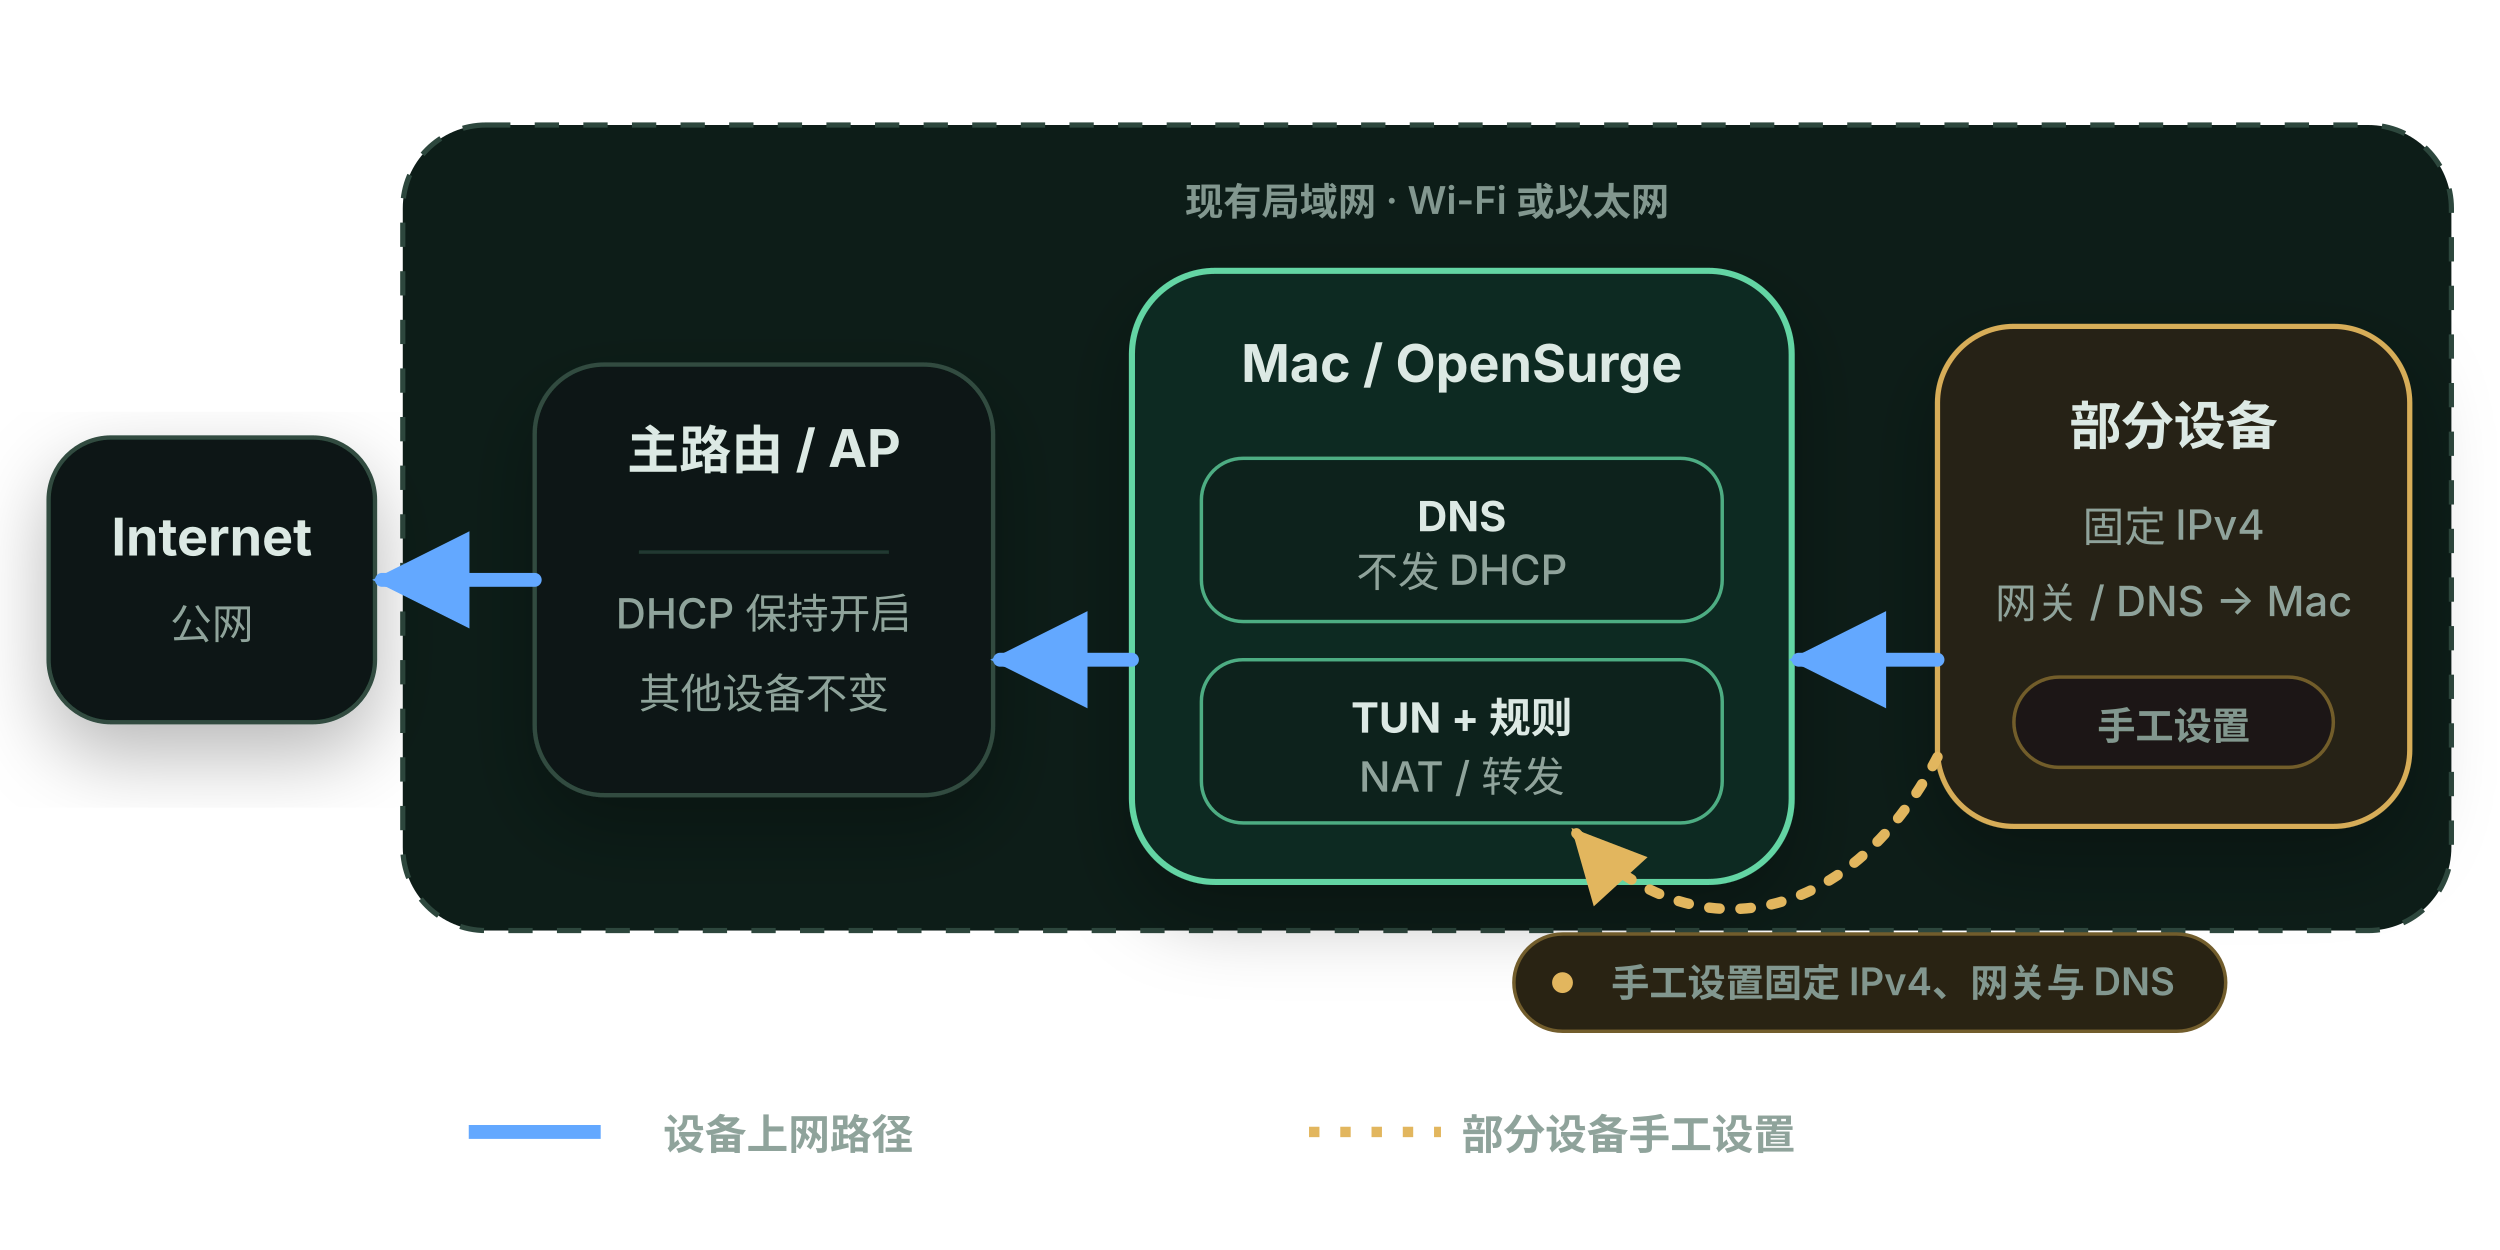
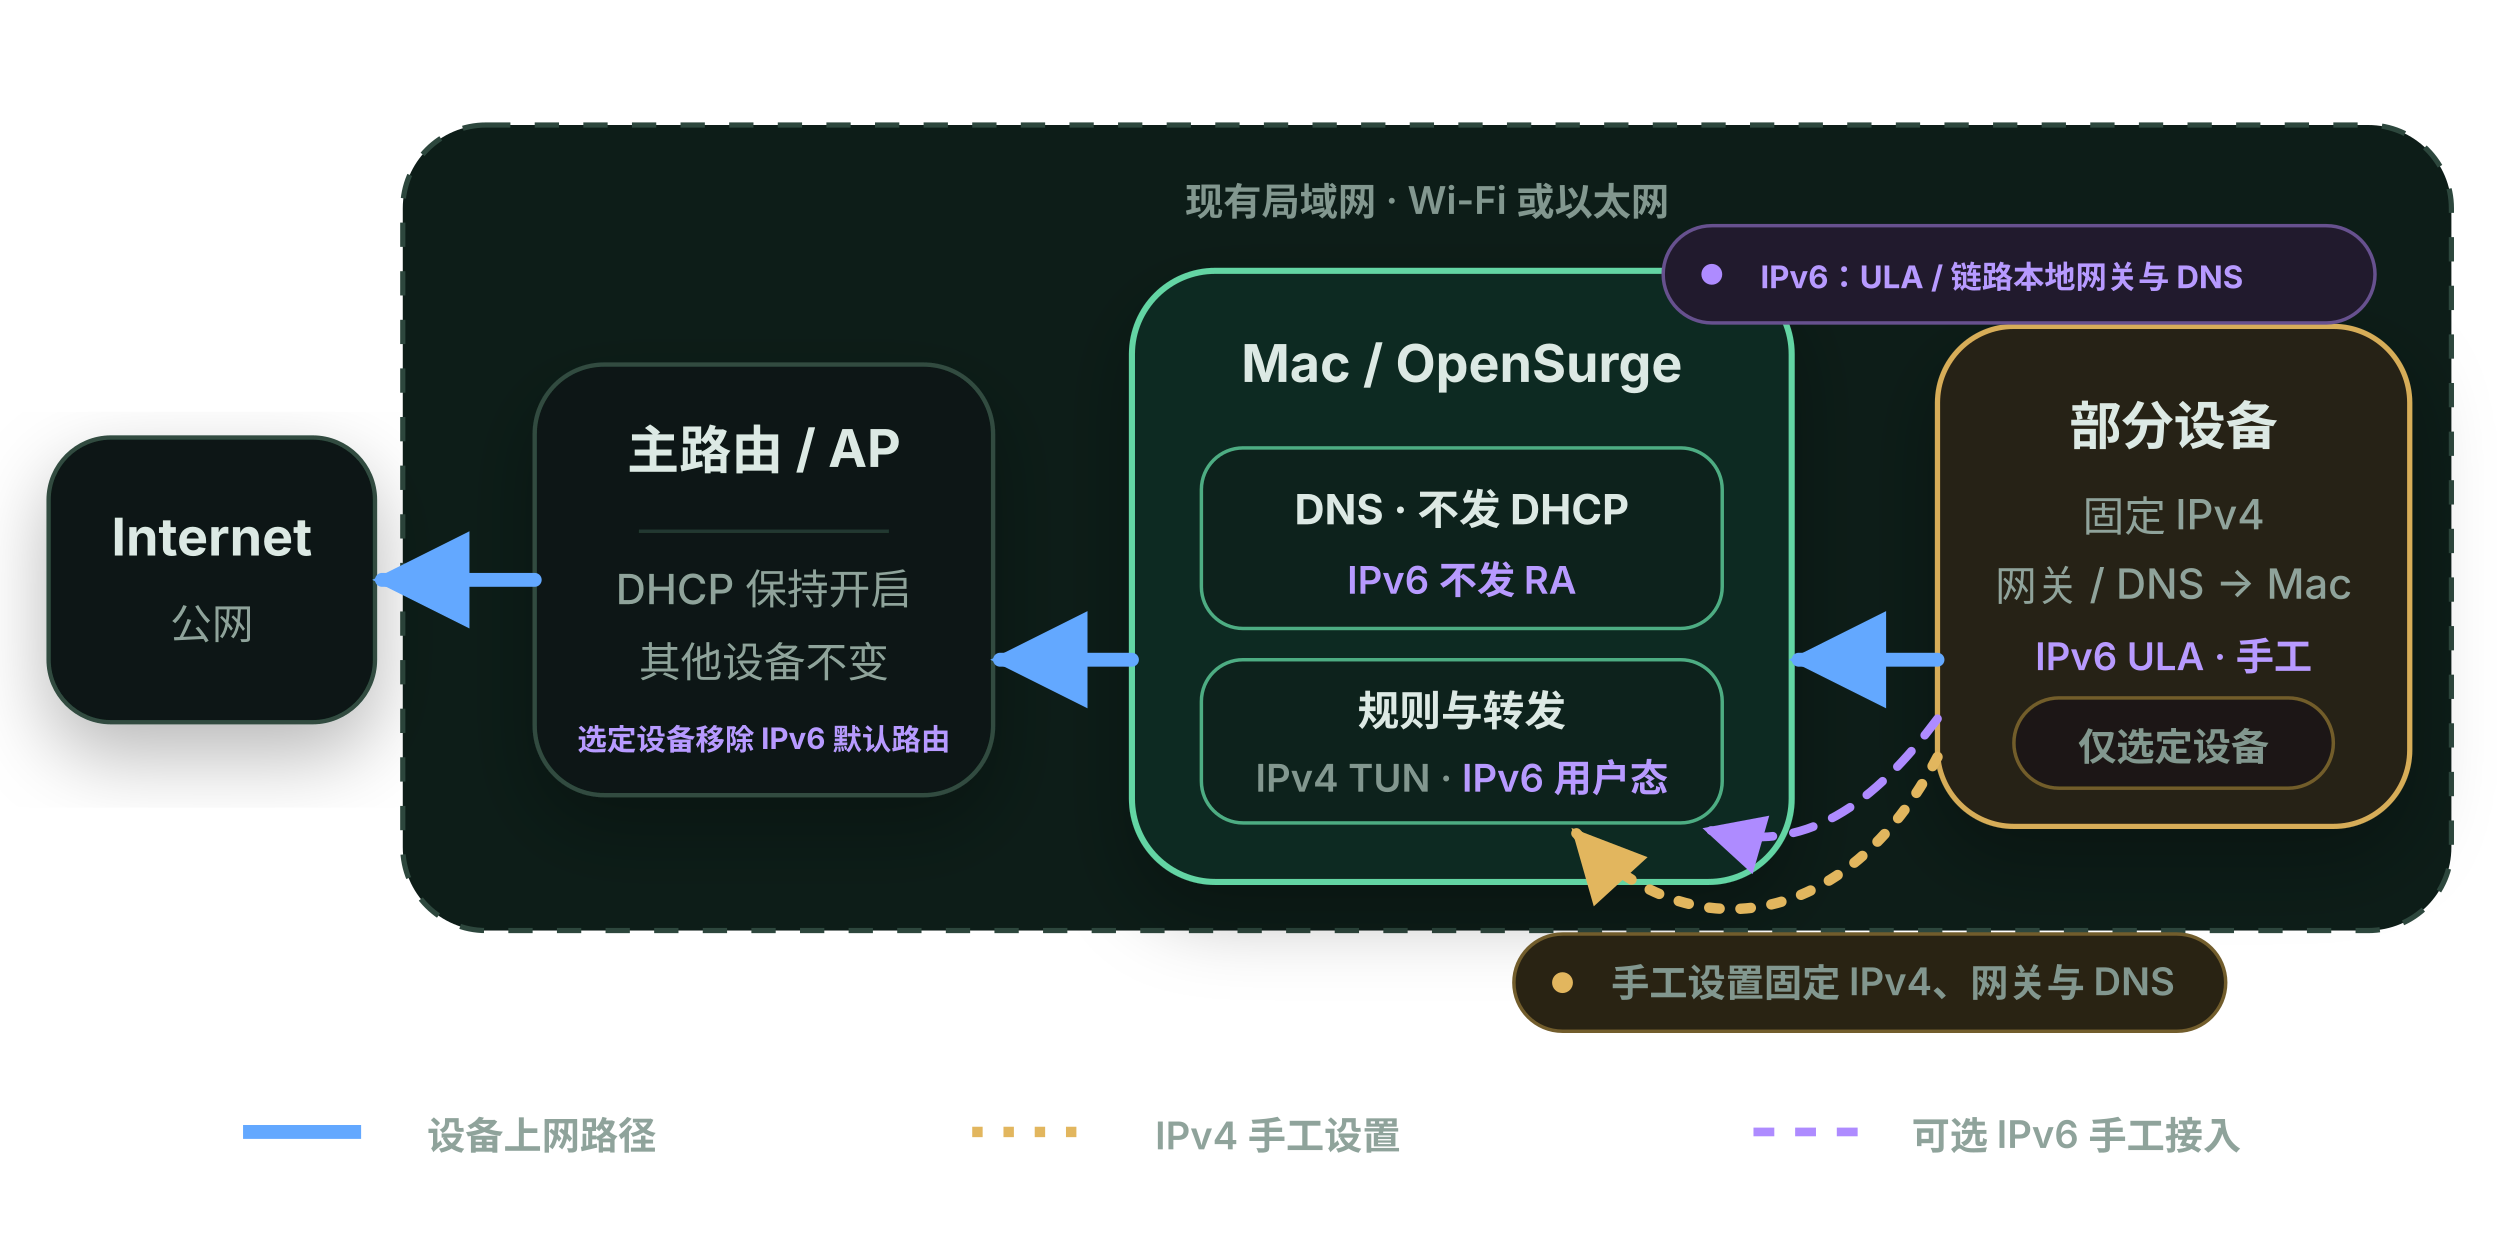
<svg xmlns="http://www.w3.org/2000/svg" viewBox="0 0 720 360">
  <defs>
    <filter id="shadow" x="-20%" y="-20%" width="140%" height="150%">
      <feDropShadow dx="0" dy="9" stdDeviation="11" flood-color="#000" flood-opacity=".28" />
    </filter>
    <marker id="traffic" viewBox="0 0 10 10" refX="9" refY="5" markerWidth="7" markerHeight="7" orient="auto">
      <path d="M0 0 10 5 0 10Z" fill="#63a8ff" />
    </marker>
    <marker id="manual" viewBox="0 0 10 10" refX="9" refY="5" markerWidth="7" markerHeight="7" orient="auto">
      <path d="M0 0 10 5 0 10Z" fill="#e2b65e" />
    </marker>
+     <marker id="ipv6-manual" viewBox="0 0 10 10" refX="9" refY="5" markerWidth="7" markerHeight="7" orient="auto">
+       <path d="M0 0 10 5 0 10Z" fill="#ae8bff" />
+     </marker>
    <style>
      text{font-family:-apple-system,BlinkMacSystemFont,"Segoe UI","PingFang SC",sans-serif;text-anchor:middle;fill:#dce9e4}
-       .title{font-size:15px;font-weight:700}.small{font-size:12px;font-weight:500;fill:#8fa39b}.micro{font-size:11px;font-weight:600;fill:#82978f}.module{font-size:12px;font-weight:650}.legend{font-size:12px;font-weight:600;fill:#8fa39b}
+       .title{font-size:15px;font-weight:700}.small{font-size:12px;font-weight:500;fill:#8fa39b}.micro{font-size:11px;font-weight:600;fill:#82978f}.module{font-size:12px;font-weight:650}.legend{font-size:11px;font-weight:600;fill:#8fa39b}.ipv6{fill:#b79aff}.setup-note{font-size:9.5px;font-weight:650;fill:#82978f}.ipv6-note{font-size:9px;font-weight:650;fill:#b79aff}.router-ipv6-note{font-size:8.5px;font-weight:650;fill:#b79aff}
    </style>
  </defs>
  <rect x="116" y="36" width="590" height="232" rx="24" fill="#0d1d18" stroke="#2d473d" stroke-width="1.5" stroke-dasharray="7 7" />
  <text class="micro" x="411" y="62">现有局域网 · Wi-Fi 或以太网</text>
  <g filter="url(#shadow)">
    <rect x="14" y="126" width="94" height="82" rx="18" fill="#0a1713" stroke="#304b40" stroke-width="1.25" />
    <text class="title" x="61" y="160">Internet</text>
    <text class="small" x="61" y="184">公网</text>
  </g>
  <g filter="url(#shadow)">
    <rect x="154" y="105" width="132" height="124" rx="20" fill="#0a1713" stroke="#304b40" stroke-width="1.25" />
    <text class="title" x="220" y="135">主路由 / AP</text>
-     <path d="M184 159h72" stroke="#223930" />
-     <text class="small" x="220" y="181">DHCP 保持开启</text>
-     <text class="small" x="220" y="204">其他设备不变</text>
+     <path d="M184 153h72" stroke="#223930" />
+     <text class="small" x="220" y="174">DHCP 保持开启</text>
+     <text class="small" x="220" y="195">其他设备不变</text>
+     <text class="router-ipv6-note" x="220" y="216">选定设备移除 IPv6 默认路由</text>
  </g>
  <g filter="url(#shadow)">
    <rect x="326" y="78" width="190" height="176" rx="24" fill="#102a21" stroke="#63d5a4" stroke-width="1.75" />
    <text class="title" x="421" y="110">Mac / OpenSurge</text>
-     <rect x="346" y="132" width="150" height="47" rx="12" fill="#0d201a" stroke="#4dad83" stroke-width="1" />
-     <text class="module" x="421" y="153">DNS</text>
-     <text class="small" x="421" y="169">不发 DHCP</text>
+     <rect x="346" y="129" width="150" height="52" rx="12" fill="#0d201a" stroke="#4dad83" stroke-width="1" />
+     <text class="module" x="421" y="151">DNS · 不发 DHCP</text>
+     <text class="micro ipv6" x="421" y="171">IPv6 不发 RA</text>
    <rect x="346" y="190" width="150" height="47" rx="12" fill="#0d201a" stroke="#4dad83" stroke-width="1" />
-     <text class="module" x="421" y="211">TUN + 规则</text>
-     <text class="small" x="421" y="228">NAT / 转发</text>
+     <text class="module" x="421" y="209">规则与转发</text>
+     <text class="micro" x="421" y="228">IPv4 TUN · <tspan class="ipv6">IPv6 用户态</tspan>
+     </text>
  </g>
  <g filter="url(#shadow)">
    <rect x="558" y="94" width="136" height="144" rx="22" fill="#282214" stroke="#d7ad58" stroke-width="1.5" />
    <text class="title" x="626" y="128">部分设备</text>
-     <text class="small" x="626" y="156">固定 IPv4</text>
-     <text class="small" x="626" y="178">网关 / DNS → Mac</text>
-     <rect x="580" y="195" width="92" height="26" rx="13" fill="#1c1912" stroke="#725d2c" />
-     <text class="micro" x="626" y="213">手工设置</text>
+     <text class="small" x="626" y="153">固定 IPv4</text>
+     <text class="small" x="626" y="173">网关 / DNS → Mac</text>
+     <text class="micro ipv6" x="626" y="193">IPv6 ULA · 手工</text>
+     <rect x="580" y="201" width="92" height="26" rx="13" fill="#1c1912" stroke="#725d2c" />
+     <text class="micro" x="626" y="219">仅选定设备</text>
  </g>
  <path d="M558 190H518" fill="none" stroke="#63a8ff" stroke-width="4" stroke-linecap="round" marker-end="url(#traffic)" />
  <path d="M326 190H288" fill="none" stroke="#63a8ff" stroke-width="4" stroke-linecap="round" marker-end="url(#traffic)" />
  <path d="M154 167H110" fill="none" stroke="#63a8ff" stroke-width="4" stroke-linecap="round" marker-end="url(#traffic)" />
  <path d="M558 218C532 268 486 275 454 240" fill="none" stroke="#e2b65e" stroke-width="3" stroke-dasharray="3 6" stroke-linecap="round" marker-end="url(#manual)" />
+   <path d="M558 207C540 231 520 247 492 239" fill="none" stroke="#ae8bff" stroke-width="2.5" stroke-dasharray="6 6" stroke-linecap="round" marker-end="url(#ipv6-manual)" />
  <g>
    <rect x="436" y="269" width="205" height="28" rx="14" fill="#292313" stroke="#725d2c" />
    <circle cx="450" cy="283" r="3" fill="#e2b65e" />
    <text class="micro" x="464" y="287" style="text-anchor:start">手工设置固定 IPv4、网关与 DNS</text>
  </g>
-   <g transform="translate(135 326)">
-     <path d="M0 0h38" stroke="#63a8ff" stroke-width="4" />
-     <text class="legend" x="92" y="5">设备上网路径</text>
+   <g>
+     <rect x="479" y="65" width="205" height="28" rx="14" fill="#211a2d" stroke="#67518f" />
+     <circle cx="493" cy="79" r="3" fill="#ae8bff" />
+     <text class="ipv6-note" x="507" y="83" style="text-anchor:start">IPv6：ULA / 链路本地网关与 DNS</text>
  </g>
-   <g transform="translate(377 326)">
-     <path d="M0 0h38" stroke="#e2b65e" stroke-width="3" stroke-dasharray="3 6" />
-     <text class="legend" x="92" y="5">部分设备手工设置</text>
+   <g transform="translate(70 326)">
+     <path d="M0 0h34" stroke="#63a8ff" stroke-width="4" />
+     <text class="legend" x="86" y="5">设备上网路径</text>
+   </g>
+   <g transform="translate(280 326)">
+     <path d="M0 0h34" stroke="#e2b65e" stroke-width="3" stroke-dasharray="3 6" />
+     <text class="legend" x="88" y="5">IPv4 手工设置</text>
+   </g>
+   <g transform="translate(505 326)">
+     <path d="M0 0h34" stroke="#ae8bff" stroke-width="2.5" stroke-dasharray="6 6" />
+     <text class="legend" x="93" y="5">可选 IPv6 手工接入</text>
  </g>
</svg>
